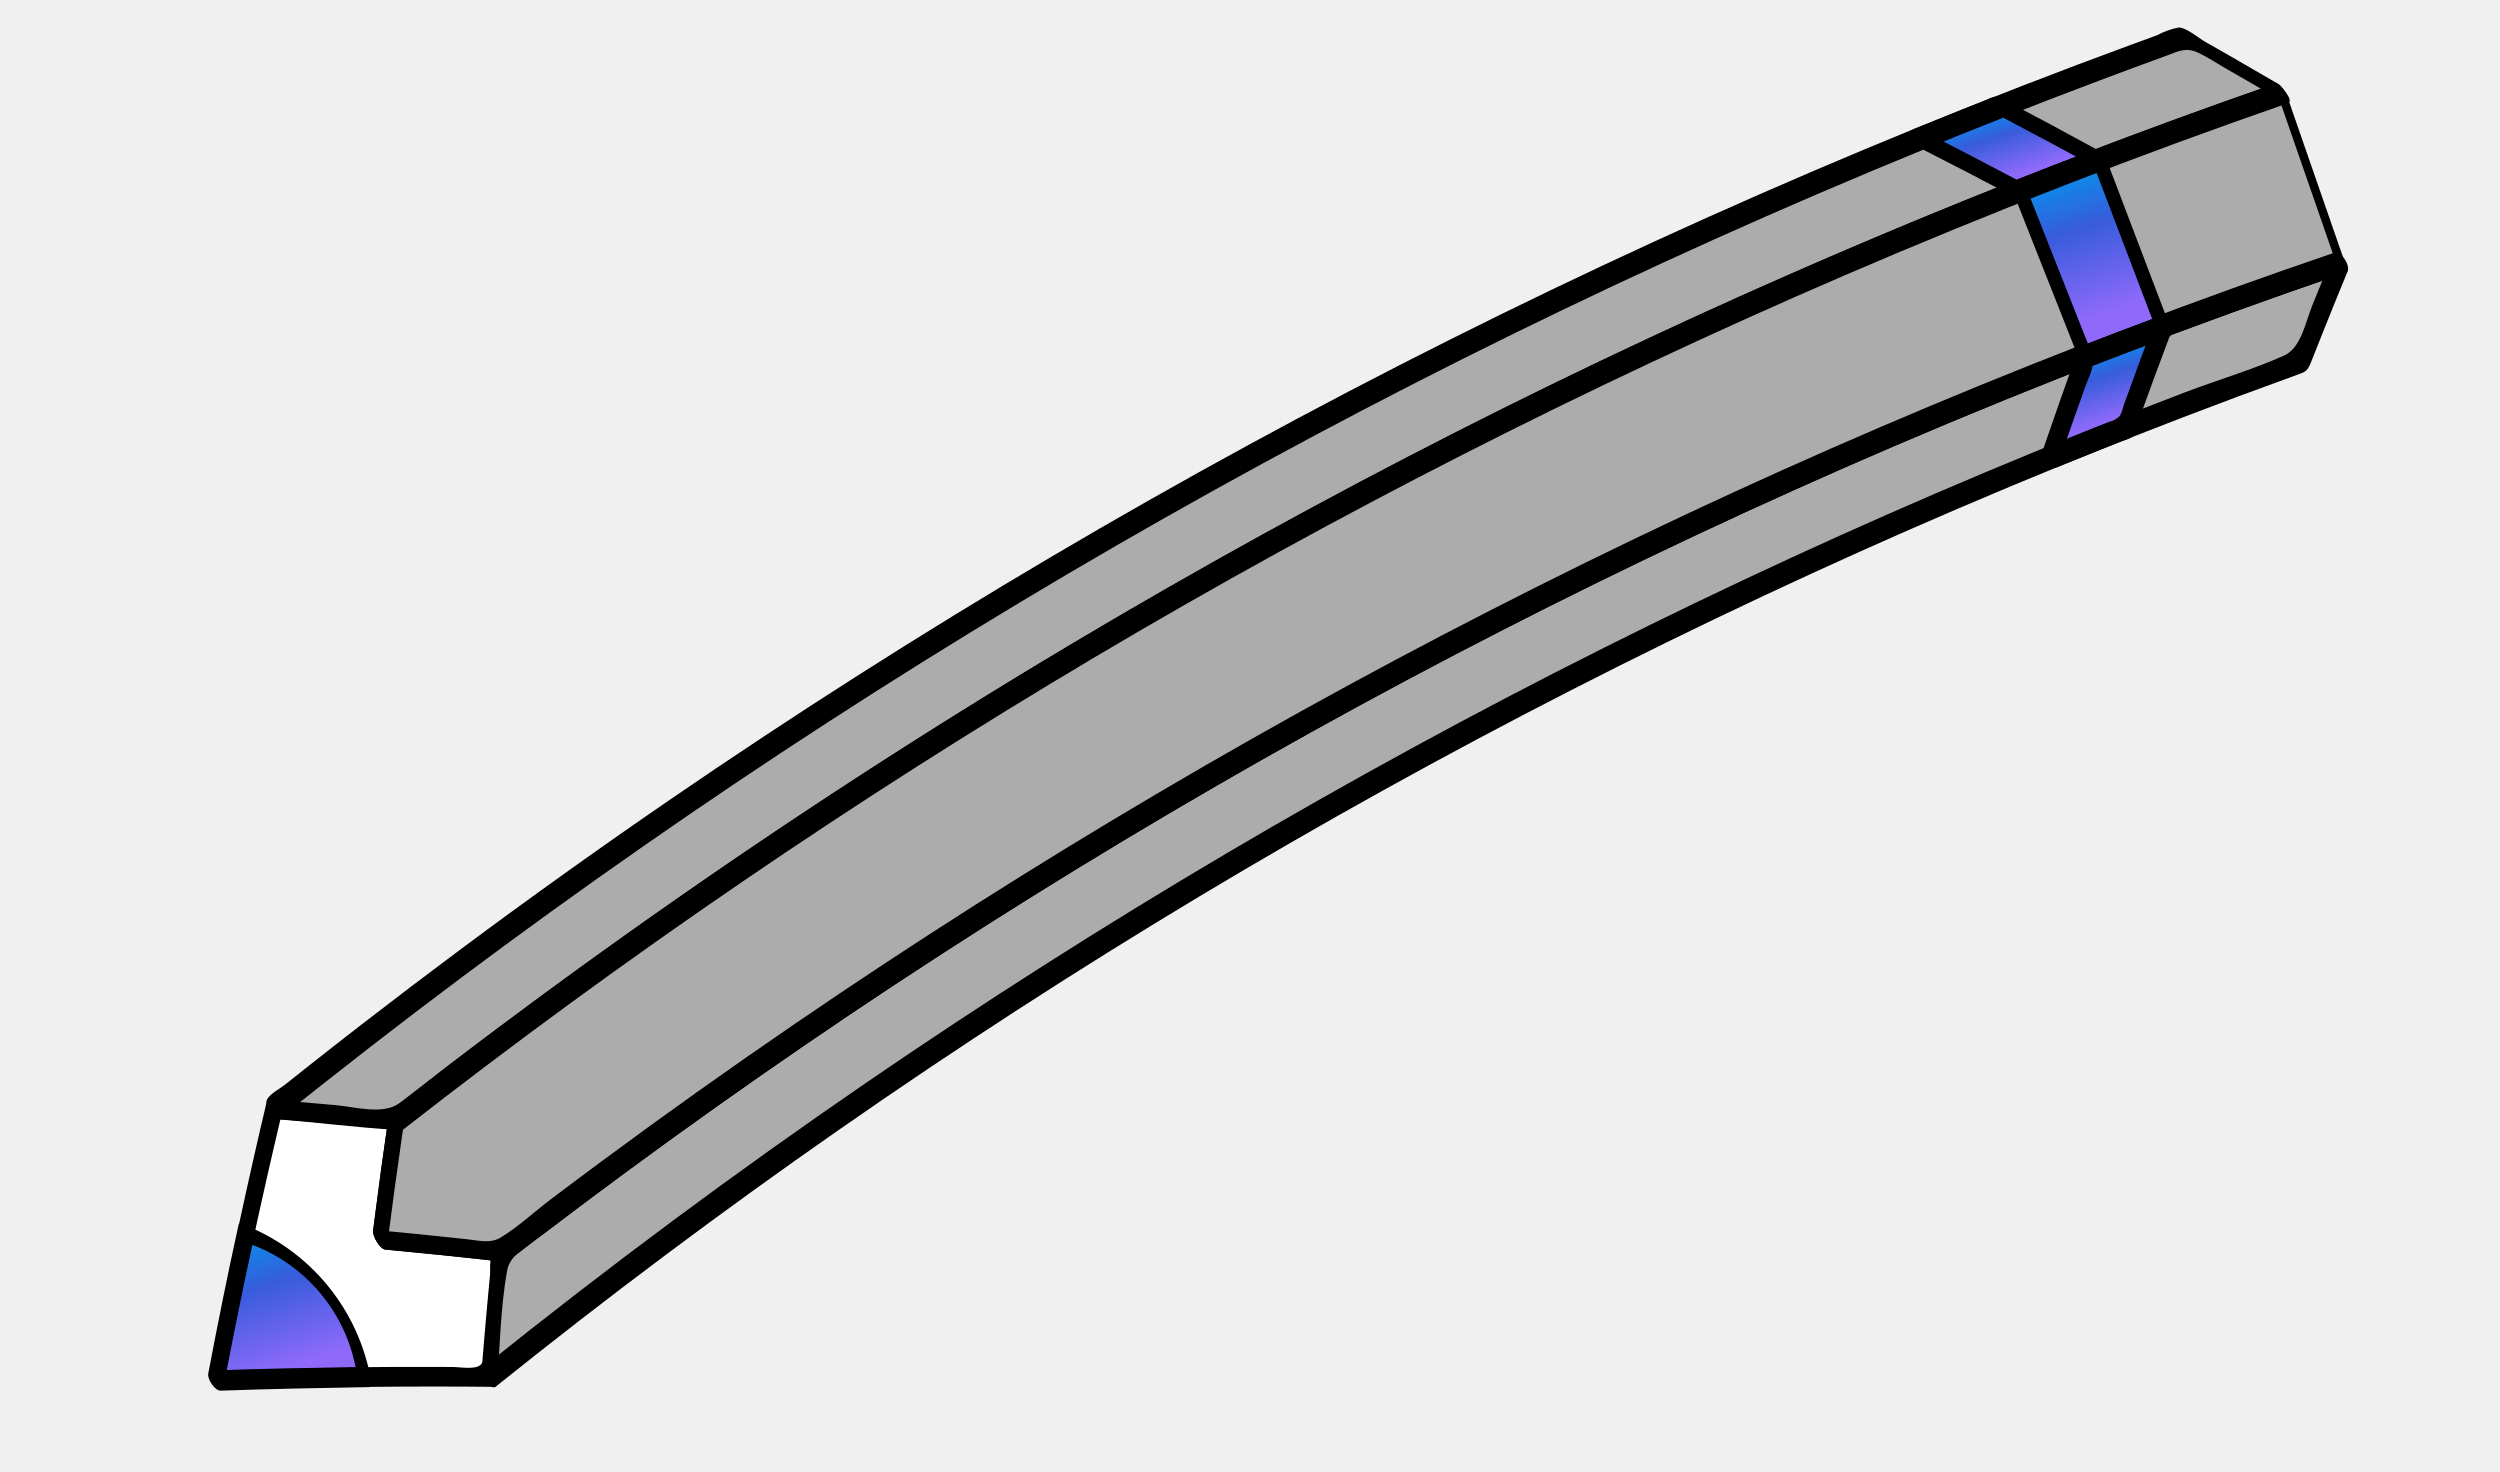
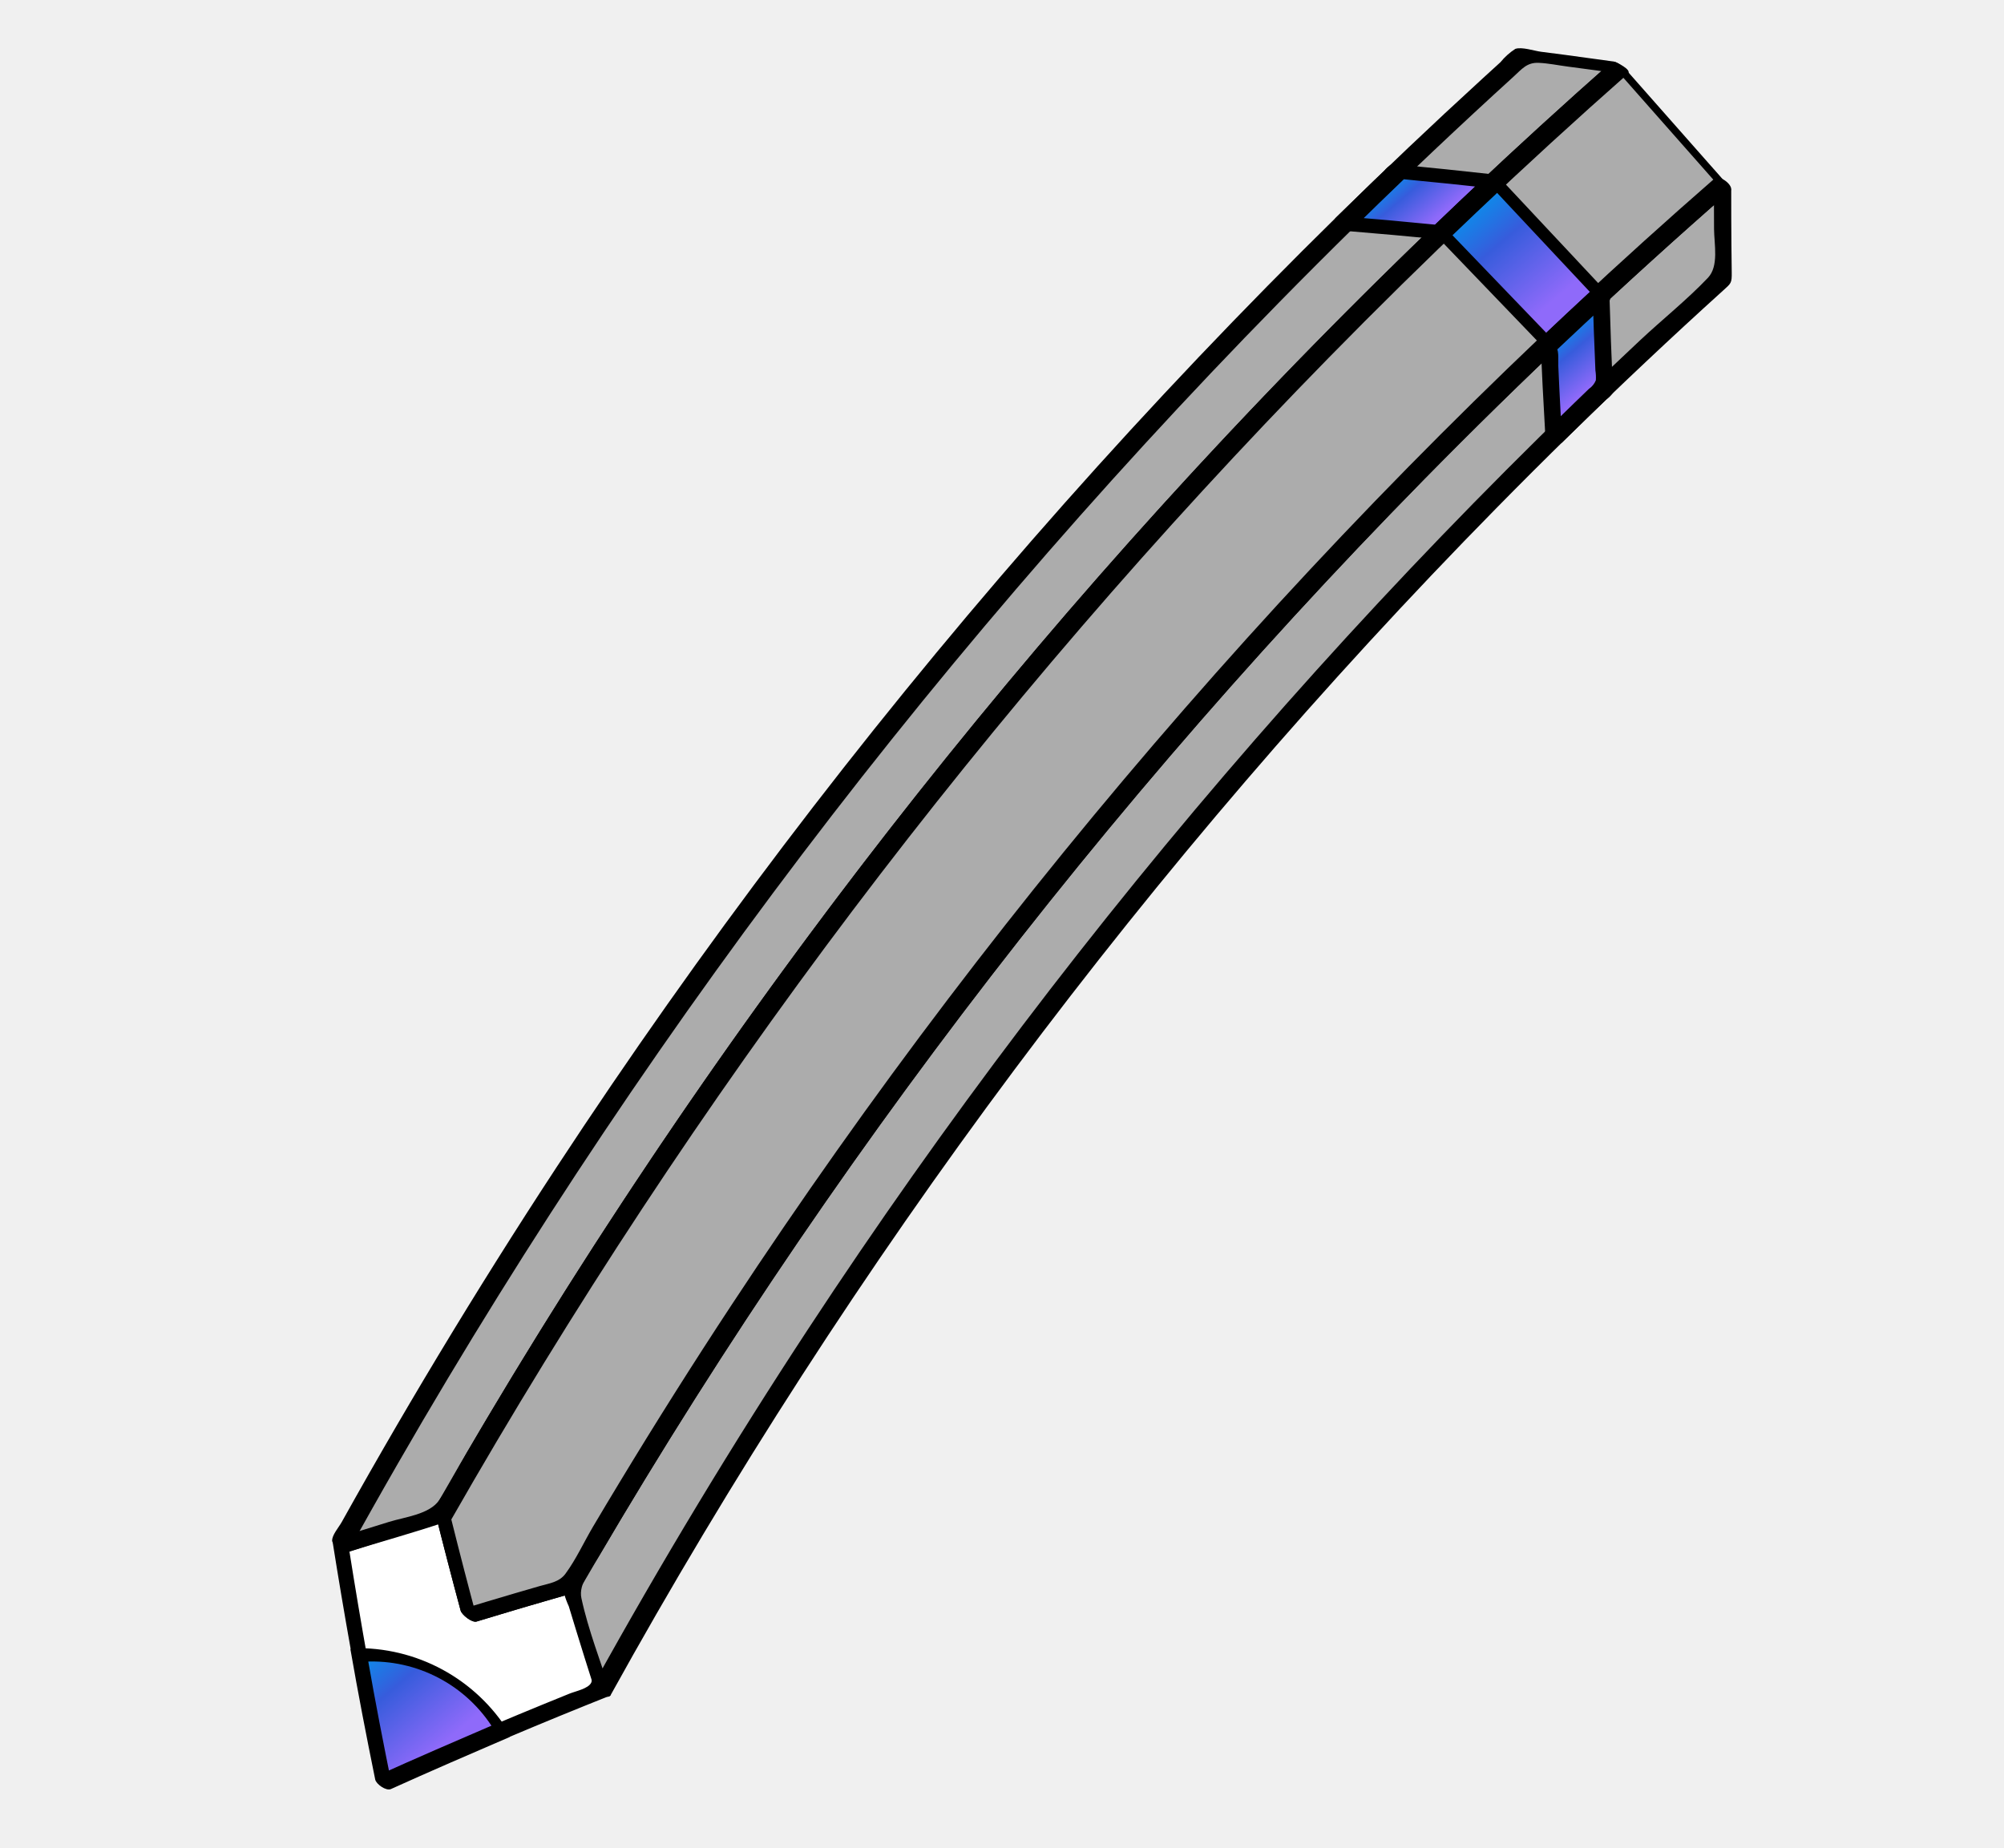
- <svg xmlns="http://www.w3.org/2000/svg" width="7126" height="4194" viewBox="0 0 7126 4194" fill="none">
-   <path d="M780.51 3162.22C897.236 3171.56 1013.46 3182.03 1129.17 3193.64C1112.53 3307.17 1097.07 3420.56 1082.8 3533.79C1198 3544.46 1312.68 3556.3 1426.84 3569.31C1414.89 3688.11 1404.16 3806.71 1394.66 3925.1C1275.98 3923.8 1156.87 3923.82 1037.34 3925.15C1022.53 3833.29 983.67 3746.98 924.725 3675.02C865.785 3602.78 788.167 3548.15 700.371 3517.12C725.729 3398.99 752.441 3280.69 780.51 3162.22Z" fill="white" />
-   <path d="M795.872 3190.25C912.265 3199.56 1028.49 3210.03 1144.54 3221.67L1109.65 3168.35C1093.16 3281.57 1077.71 3394.95 1063.31 3508.48C1061.48 3522.75 1082.44 3560.34 1098.18 3561.78C1212.98 3572.51 1327.66 3584.35 1442.22 3597.29L1407.34 3543.97C1401.41 3603.31 1395.75 3662.67 1390.35 3722.07C1387.92 3749 1385.57 3775.97 1383.3 3802.96C1381.41 3824.77 1386.02 3875.91 1369.85 3890.34C1353.67 3904.77 1312.22 3896.56 1290.25 3896.45C1260.48 3896.29 1230.72 3896.21 1200.98 3896.21C1141.25 3896.16 1081.57 3896.46 1021.94 3897.1L1056.83 3946.43C1039.77 3844.46 996.496 3748.66 931.277 3668.47C866.057 3588.29 781.141 3526.48 684.893 3489.14L719.767 3542.44C745.361 3423.9 772.102 3305.61 799.988 3187.58C804.006 3170.46 762.891 3129.1 761.02 3136.91C733.113 3254.96 706.376 3373.26 680.809 3491.81C681.731 3502.9 685.406 3513.58 691.498 3522.9C697.591 3532.21 705.907 3539.85 715.692 3545.13C793.47 3572.33 862.547 3619.98 915.687 3683.08C968.826 3746.19 1004.07 3822.42 1017.73 3903.81C1019.89 3915.97 1036.75 3953.21 1052.63 3953.17C1171.75 3951.86 1290.9 3951.83 1410.08 3953.07C1410.52 3953.19 1410.99 3953.21 1411.44 3953.13C1411.9 3953.06 1412.33 3952.89 1412.71 3952.63C1413.1 3952.38 1413.42 3952.05 1413.67 3951.66C1413.92 3951.27 1414.08 3950.83 1414.15 3950.38C1423.69 3831.7 1434.42 3713.1 1446.33 3594.59C1447.77 3579.99 1427.52 3543.07 1411.45 3541.26C1296.91 3528.31 1182.23 3516.47 1067.4 3505.75L1102.29 3559.07C1116.67 3445.54 1132.12 3332.17 1148.63 3218.93C1150.86 3204.6 1129.32 3167.17 1113.75 3165.61C997.621 3154.01 881.4 3143.54 765.084 3134.19C755.694 3133.48 778.645 3188.92 795.872 3190.25Z" fill="black" />
-   <path d="M1394.71 3925.05C2943.93 2680.83 4688.59 1702.78 6557.8 1030.64C6594.64 936.51 6632.43 842.448 6671.19 748.454C6607.34 770.147 6543.65 792.182 6480.12 814.559C4660.29 1458.52 2954.59 2388.35 1426.86 3569.27C1414.91 3688.08 1404.19 3806.67 1394.71 3925.05Z" fill="#ACACAC" />
-   <path d="M1412.78 3952.72C2049.1 3441.9 2719.33 2974.96 3418.84 2555.12C4113.6 2138.4 4835.73 1769.21 5580.3 1450.09C5791.67 1359.5 6004.72 1273.01 6219.44 1190.62C6325.66 1149.87 6432.29 1110.16 6539.34 1071.5C6574.71 1058.69 6576.5 1060.12 6590.12 1025.48C6600.85 998.185 6611.66 970.945 6622.54 943.761C6645.4 886.669 6668.5 829.752 6691.84 773.01C6698.91 755.798 6673.45 713.913 6653.06 720.824C5871.2 987.112 5108.58 1306.88 4370.57 1677.87C3630.64 2049.36 2916.89 2470.97 2234.3 2939.76C2043.62 3070.73 1855.51 3205.31 1669.94 3343.5C1624.04 3377.66 1578.3 3412.05 1532.73 3446.68C1507.84 3465.53 1483.02 3484.47 1458.26 3503.51C1438.72 3514.26 1421.11 3528.2 1406.15 3544.75C1398.92 3572.71 1395.87 3601.59 1397.07 3630.45C1394.39 3657.44 1391.86 3684.42 1389.51 3711.37C1383.59 3775.93 1378.05 3840.55 1372.89 3905.25C1371.37 3924.08 1414.41 3971.38 1416.52 3944.88C1425.1 3838.38 1426.67 3726.66 1445.47 3621.49C1453.91 3573.29 1512.91 3544.57 1550.26 3516.14C1593.71 3483.05 1637.33 3450.16 1681.11 3417.46C1843.54 3296.13 2007.95 3177.51 2174.34 3061.6C2510.94 2827.17 2855.19 2604.33 3207.1 2393.07C3910.31 1971 4641.22 1597 5394.83 1273.63C5819.72 1091.28 6251.19 925.444 6689.26 776.121L6650.49 723.967C6630.17 773.362 6610.06 822.873 6590.16 872.5C6571.26 919.583 6558.99 991.894 6510.51 1013.47C6419.23 1054.41 6320.4 1083.12 6226.79 1118.78C6036.01 1191.39 5846.52 1267.27 5658.33 1346.41C5287.24 1502.39 4921.67 1670.77 4561.6 1851.53C3837.83 2214.92 3139.46 2626.91 2471.24 3084.68C2096.28 3341.67 1731.4 3612.58 1376.62 3897.41C1359.83 3910.9 1397.47 3965.02 1412.78 3952.72Z" fill="black" />
-   <path d="M780.529 3162.23C897.254 3171.56 1013.48 3182.04 1129.19 3193.65C2692.93 1971.68 4441.01 1006.96 6307.96 335.612C6373.13 312.163 6438.4 289.098 6503.77 266.417C6411.74 212.555 6319.01 159.355 6225.57 106.816C4254.59 815.55 2414.96 1846.9 781.457 3158.93L780.529 3162.23Z" fill="#ACACAC" />
-   <path d="M795.137 3190.74C905.985 3199.51 1017.02 3214.01 1127.96 3220.42C1166.2 3222.66 1209.85 3172.34 1239.43 3149.53C1282.58 3116.24 1325.88 3083.14 1369.32 3050.23C1538.8 2921.85 1710.45 2796.37 1884.27 2673.8C2227.22 2431.99 2578.04 2201.92 2936.7 1983.56C3658.25 1544.42 4408.7 1154.75 5182.92 817.236C5622.39 625.642 6068.73 451.194 6521.96 293.893C6540.29 287.515 6500.21 242.75 6493.47 238.916C6447.4 211.981 6401.21 185.213 6354.9 158.611C6331.69 145.373 6308.47 132.142 6285.22 118.917C6266.08 108.066 6233.42 79.434 6210.97 78.261C6189.32 82.251 6168.46 89.665 6149.15 100.224C6124.83 109.056 6100.53 117.941 6076.24 126.877C6022.85 146.524 5969.54 166.373 5916.32 186.425C5713.35 263.19 5511.72 343.413 5311.42 427.092C4911.56 594.321 4517.69 775.149 4129.83 969.574C3359.98 1355.63 2617.35 1793.84 1907.1 2281.15C1707.07 2418.42 1509.73 2559.49 1315.07 2704.36C1219.75 2775.29 1125.1 2847.12 1031.13 2919.85C982.108 2957.79 933.251 2995.99 884.56 3034.45C860.222 3053.7 835.928 3072.98 811.68 3092.3C797.475 3103.65 765.064 3119.87 760.108 3137.08C754.814 3155.8 796.5 3201.11 800.717 3186.72C805.368 3170.27 846.219 3148.8 860.078 3137.77C880.23 3121.68 900.482 3105.62 920.835 3089.58C965.443 3054.32 1010.22 3019.28 1055.16 2984.47C1140.88 2917.97 1227.19 2852.24 1314.06 2787.26C1483.56 2660.49 1655.14 2536.58 1828.79 2415.53C2179.93 2170.78 2539.1 1938.12 2906.3 1717.57C3636.08 1279.31 4394.55 890.837 5176.57 554.773C5394.89 460.971 5614.93 371.29 5836.68 285.729C5947.65 242.903 6059.02 201.142 6170.79 160.444C6205.84 147.701 6228.96 133.627 6263.99 149.516C6292.57 162.585 6320.32 181.426 6347.74 197.102C6403.37 228.894 6458.85 260.978 6514.18 293.355L6485.69 238.377C5687.55 515.694 4909.05 846.615 4155.47 1228.89C3404.84 1610.15 2680.8 2041.74 1988.28 2520.74C1796.37 2653.42 1606.99 2789.69 1420.15 2929.55C1372.37 2965.3 1324.77 3001.28 1277.35 3037.48C1230.52 3073.27 1185.06 3115 1135.51 3146.74C1087.57 3177.56 1011.62 3154.96 956.195 3150.06C892.728 3144.28 829.214 3138.86 765.654 3133.8C750.376 3132.49 775.679 3189.18 795.137 3190.74Z" fill="black" />
-   <path d="M1129.17 3193.6C2747.86 1928.69 4563.71 939.723 6503.88 266.362L6671.12 748.324C6607.28 770.016 6543.58 792.051 6480.05 814.428C4660.23 1458.43 2954.55 2388.31 1426.84 3569.27C1312.68 3556.28 1198 3544.44 1082.8 3533.75C1097.13 3420.59 1112.59 3307.2 1129.17 3193.6Z" fill="#ACACAC" />
-   <path d="M1147.22 3221.28C1777.02 2729.33 2437.58 2278.21 3124.88 1870.69C3812 1463.47 4524.49 1100.78 5257.98 784.828C5673.3 605.952 6094.65 442.346 6522.02 294.009L6485.6 250.337C6541.34 410.991 6597.09 571.645 6652.84 732.299L6653.07 720.57C5876.07 985.2 5118.07 1302.64 4384.33 1670.69C3651.11 2038.14 2943.53 2454.78 2266.43 2917.77C2077.6 3046.87 1891.29 3179.48 1707.53 3315.62C1661.5 3349.68 1615.68 3383.95 1570.05 3418.43C1523.26 3453.78 1477.41 3497 1427.34 3527.34C1397.85 3545.18 1366.12 3536.14 1333.59 3532.61C1304.94 3529.46 1276.3 3526.42 1247.67 3523.47C1187.66 3517.24 1127.59 3511.33 1067.48 3505.76L1102.36 3559.09C1116.74 3445.56 1132.19 3332.18 1148.71 3218.95C1151.31 3201.02 1110.66 3161.69 1109.69 3168.34C1093.17 3281.57 1077.72 3394.95 1063.34 3508.48C1061.52 3522.99 1082.27 3560.34 1098.22 3561.8C1202.61 3571.53 1306.9 3582.2 1411.1 3593.8C1444.16 3597.5 1443.37 3598.14 1469.77 3577.98C1490.36 3562.1 1511.01 3546.26 1531.72 3530.48C1573.07 3498.88 1614.56 3467.49 1656.18 3436.3C1822.57 3311.53 1991.04 3189.63 2161.61 3070.61C2498.02 2835.9 2842.12 2612.76 3193.91 2401.19C3901.11 1975.73 4636.4 1598.93 5394.71 1273.38C5819.6 1091.03 6251.07 925.199 6689.13 775.876C6692.51 774.764 6689.76 765.235 6689.37 764.146L6522.16 282.174C6518.84 272.099 6500.73 233.571 6485.73 238.503C5730.15 500.932 4992.14 811.49 4276.21 1168.28C3561.76 1524.63 2870.85 1926.46 2207.73 2371.29C1832.74 2622.81 1467.2 2887.7 1111.09 3165.97C1099.47 3175.04 1137.5 3228.86 1147.22 3221.28Z" fill="black" />
-   <path d="M5473.2 395.404C5548.84 364.478 5624.69 334.061 5700.76 304.154C5795.7 354.088 5889.89 404.551 5983.3 455.543C5907.81 484.242 5832.57 513.45 5757.57 543.168C5663.52 493.335 5568.73 444.081 5473.2 395.404Z" fill="url(#paint0_linear)" />
-   <path d="M5491.33 423.234C5566.95 392.315 5642.8 361.898 5718.89 331.984L5702.23 331.34C5796.84 381.015 5891.02 431.478 5984.78 482.729L5965.27 428.066C5889.85 456.765 5814.61 485.973 5739.54 515.691L5756.2 516.334C5661.8 466.222 5566.97 416.992 5471.71 368.644C5469.3 367.005 5466.46 366.116 5463.54 366.089C5460.63 366.062 5457.77 366.897 5455.33 368.491C5452.89 370.085 5450.98 372.365 5449.83 375.047C5448.68 377.729 5448.34 380.692 5448.87 383.566C5449.56 391.691 5452.26 399.518 5456.72 406.344C5461.19 413.17 5467.27 418.781 5474.42 422.673C5562.85 467.68 5650.91 513.361 5738.62 559.716C5747.06 564.279 5757.77 572.583 5767.71 572.756C5777.75 571.156 5787.43 567.798 5796.3 562.833C5818.53 554.061 5840.79 545.327 5863.07 536.632C5909.02 518.739 5955.05 501.013 6001.18 483.456C6023.88 474.842 5991.96 434.316 5981.69 428.824C5894.64 381.233 5807.23 334.329 5719.45 288.113C5711.01 283.55 5700.19 275.246 5690.22 275.083C5680.09 276.694 5670.33 280.08 5661.38 285.088C5638.87 293.998 5616.37 302.929 5593.87 311.881C5547.5 330.399 5501.2 349.105 5454.95 367.999C5432.7 377.127 5466.04 433.569 5491.33 423.234Z" fill="black" />
-   <path d="M5757.64 543.333C5832.67 513.65 5907.91 484.442 5983.37 455.708L6164.74 932.536C6101.68 956.057 6038.76 979.938 5975.98 1004.18C5965.51 1008.21 5955.03 1012.21 5944.56 1016.25L5757.64 543.333Z" fill="url(#paint1_linear)" />
-   <path d="M5775.71 570.989C5850.77 541.321 5926.01 512.113 6001.44 483.365L5963.14 458.466L6144.51 935.294L6146.65 904.886C6073.11 932.34 5999.77 960.422 5926.47 988.598L5964.77 1013.5L5777.85 540.581C5773.42 529.31 5758.54 510.864 5744.43 513.867C5729.33 517.096 5733.37 535.939 5737.41 546.09L5924.33 1019.01C5929.93 1033.2 5946.2 1050.07 5962.63 1043.91C6035.93 1015.73 6109.24 987.657 6182.81 960.193C6193.56 956.17 6187.47 936.367 6184.95 929.784L6003.58 452.957C5998.15 438.641 5981.58 421.931 5965.28 428.058C5889.86 456.778 5814.62 485.986 5739.55 515.682C5717.11 524.558 5750.34 581 5775.71 570.989Z" fill="black" />
-   <path d="M5944.68 1016.19C5955.15 1012.16 5965.62 1008.14 5976.1 1004.12C6038.88 979.877 6101.8 955.996 6164.86 932.475C6129.04 1027.52 6094.13 1122.64 6060.12 1217.84C5987.94 1246.21 5916 1275.05 5844.29 1304.36C5877.05 1208.79 5910.71 1113.23 5945.28 1017.7L5944.68 1016.19Z" fill="url(#paint2_linear)" />
-   <path d="M5962.61 1043.9C6035.89 1015.7 6109.28 987.791 6182.79 960.184L6144.68 907.573C6113.83 989.6 6083.51 1071.87 6053.73 1154.38C6051.21 1165.05 6047.5 1175.39 6042.67 1185.22C6034.02 1193.96 6023.03 1199.99 6011.02 1202.58C5990.42 1210.72 5969.84 1218.91 5949.25 1227.14C5908.15 1243.58 5867.09 1260.16 5826.08 1276.9L5864.2 1329.51C5882.36 1276.51 5900.8 1223.57 5919.52 1170.69C5928.64 1144.83 5937.83 1119 5947.08 1093.21C5954.6 1072.27 5970.81 1046.87 5962.15 1024.78C5957.6 1009.76 5947.5 997.05 5933.91 989.231C5920.82 985.502 5923.77 999.524 5927.05 1007.91L5927.56 1009.48L5925.09 992.897C5890.65 1088.19 5856.99 1183.74 5824.11 1279.56C5819.45 1293.23 5845.19 1339.13 5862.23 1332.17C5904.5 1314.93 5946.85 1297.83 5989.26 1280.86C6009.81 1272.65 6030.38 1264.47 6051 1256.32C6060.97 1254.03 6070.46 1249.95 6078.99 1244.3C6085.18 1237.57 6087.92 1220.49 6091.06 1212.09C6121.6 1127.03 6152.83 1042.2 6184.75 957.592C6190 943.693 6163.6 898.638 6146.63 904.981C6073.1 932.456 5999.71 960.361 5926.45 988.694C5914.01 993.377 5944.49 1050.83 5962.61 1043.9Z" fill="black" />
-   <path d="M700.278 3517.12C787.783 3548.61 865.249 3603.11 924.541 3674.91C983.832 3746.7 1022.76 3833.14 1037.24 3925.15C926.851 3927.05 820.59 3927.8 615.158 3935.26C646.396 3771.15 680.058 3608.6 700.278 3517.12Z" fill="url(#paint3_linear)" />
-   <path d="M709.916 3544.94C788.975 3572.93 859.108 3621.67 912.98 3686.08C966.851 3750.49 1002.48 3828.2 1016.14 3911.08L1023.04 3896.39C882.287 3898.82 741.598 3901.44 600.921 3906.52L636.737 3955.19C663.136 3817.19 690.535 3679.07 720.862 3541.73C721.612 3534.53 720.749 3527.25 718.337 3520.43C715.925 3513.6 712.023 3507.4 706.918 3502.28C704.083 3498.93 682.632 3478.96 679.7 3492.52C648.696 3632.97 620.494 3774.03 593.543 3915.31C590.615 3930.67 612.042 3964.6 629.411 3963.93C770.004 3958.91 910.756 3956.27 1051.5 3953.81C1059.16 3953.69 1059.32 3944.6 1058.39 3939.13C1041.74 3838.51 999.002 3744 934.471 3665.06C869.939 3586.12 785.873 3525.52 690.687 3489.32C676.714 3484.28 678.356 3501.72 680.946 3509.91C683.159 3517.41 686.868 3524.38 691.848 3530.4C696.828 3536.42 702.975 3541.37 709.916 3544.94Z" fill="black" />
+ <svg xmlns="http://www.w3.org/2000/svg" width="6577" height="6066" viewBox="0 0 6577 6066" fill="none">
+   <path d="M1118.68 5074C1230.22 5038.35 1341.73 5003.95 1453.2 4970.8C1480.87 5082.16 1509.58 5192.93 1539.34 5303.11C1649.97 5269.28 1760.57 5236.73 1871.13 5205.46C1905.14 5319.91 1940.21 5433.71 1976.34 5546.86C1866.03 5590.69 1755.84 5635.89 1645.74 5682.46C1597.19 5603.09 1528.49 5537.97 1446.66 5493.76C1364.72 5449.28 1272.18 5428.18 1179.17 5432.77C1157.82 5313.85 1137.66 5194.26 1118.68 5074Z" fill="white" />
+   <path d="M1143.53 5094.1C1254.75 5058.56 1366.26 5024.16 1478.05 4990.91L1425.55 4954.8C1453.24 5065.82 1481.96 5176.58 1511.7 5287.09C1515.42 5300.99 1549.08 5327.82 1564.19 5323.17C1674.48 5289.55 1785.08 5257 1895.98 5225.52L1843.48 5189.41C1860.5 5246.56 1877.79 5303.64 1895.32 5360.65C1903.29 5386.49 1911.35 5412.33 1919.49 5438.16C1926.01 5459.05 1949.68 5504.63 1940.19 5524.11C1930.7 5543.6 1889.23 5551.73 1868.86 5559.96C1841.26 5571.11 1813.69 5582.32 1786.17 5593.6C1730.89 5616.23 1675.78 5639.14 1620.86 5662.35L1671.85 5694.76C1617.38 5606.88 1541 5534.66 1450.24 5485.21C1359.47 5435.76 1257.46 5410.79 1154.24 5412.75L1206.72 5448.83C1185.43 5329.45 1165.3 5209.86 1146.32 5090.07C1143.55 5072.71 1089.82 5050.04 1091.05 5057.98C1110.01 5177.78 1130.15 5297.38 1151.47 5416.77C1156.53 5426.68 1163.98 5435.18 1173.15 5441.48C1182.32 5447.79 1192.92 5451.7 1203.97 5452.87C1286.26 5448.53 1368.25 5466.41 1441.35 5504.64C1514.46 5542.87 1575.99 5600.04 1619.5 5670.16C1626.12 5680.59 1655.84 5708.65 1670.52 5702.59C1780.24 5656.18 1890.47 5610.95 2001.21 5566.9C2001.67 5566.83 2002.11 5566.67 2002.5 5566.43C2002.89 5566.19 2003.22 5565.87 2003.48 5565.49C2003.74 5565.11 2003.92 5564.67 2004 5564.22C2004.08 5563.77 2004.07 5563.3 2003.96 5562.85C1967.76 5449.42 1932.7 5335.62 1898.76 5221.45C1894.56 5207.4 1861.8 5180.93 1846.25 5185.35C1735.36 5216.82 1624.76 5249.37 1514.45 5283.01L1566.96 5319.11C1537.2 5208.62 1508.48 5097.85 1480.8 4986.82C1477.42 4972.71 1443.29 4946.25 1428.3 4950.71C1316.45 4984.04 1204.94 5018.44 1093.78 5053.91C1084.82 5056.82 1127.09 5099.41 1143.53 5094.1Z" fill="black" />
+   <path d="M1976.37 5546.8C2937.76 3807.86 4180.96 2241.06 5655.45 910.049C5653.82 808.982 5653.11 707.613 5653.31 605.943C5602.46 650.237 5551.89 694.787 5501.6 739.592C4062.1 2025.79 2836.67 3533.2 1871.14 5205.42C1905.15 5319.88 1940.22 5433.67 1976.37 5546.8Z" fill="#ACACAC" />
+   <path d="M2003.58 5565.54C2398.55 4851.51 2841.53 4165.22 3329.47 3511.39C3814.21 2862.24 4342.3 2246.71 4910.14 1668.98C5071.35 1504.97 5235.66 1344.12 5403.07 1186.43C5485.89 1108.43 5569.49 1031.24 5653.87 954.859C5681.74 929.584 5683.93 930.228 5683.4 893.013C5682.97 863.687 5682.64 834.384 5682.39 805.104C5681.88 743.608 5681.66 682.183 5681.73 620.827C5681.75 602.219 5642.29 573.126 5626.06 587.253C5003.66 1130.25 4419.36 1715.42 3877.26 2338.66C3333.57 2963.08 2833.12 3623.94 2379.4 4316.65C2252.67 4510.16 2129.67 4706.05 2010.4 4904.31C1980.89 4953.32 1951.62 5002.49 1922.58 5051.83C1906.71 5078.71 1890.93 5105.65 1875.25 5132.66C1861.24 5150.02 1850.24 5169.59 1842.68 5190.59C1846.6 5219.19 1854.72 5247.07 1866.79 5273.32C1874.54 5299.32 1882.44 5325.23 1890.49 5351.06C1909.5 5413.04 1928.89 5474.94 1948.66 5536.76C1954.4 5554.75 2012.17 5582.19 2004.06 5556.87C1971.6 5455.07 1930.67 5351.12 1908.17 5246.67C1897.69 5198.88 1941.38 5149.91 1965.16 5109.45C1992.81 5062.34 2020.68 5015.36 2048.79 4968.5C2153.05 4794.62 2260.17 4622.49 2370.15 4452.12C2592.65 4107.53 2826.63 3770.75 3072.09 3441.78C3562.61 2784.48 4097 2161.16 4671.6 1576.06C4995.55 1246.16 5331.86 929.033 5680.52 624.687L5624.87 591.137C5624.8 644.55 5624.98 697.99 5625.39 751.456C5625.77 802.189 5641.85 873.748 5605.18 912.106C5536.26 984.611 5455.7 1048.67 5382.62 1117.17C5233.65 1256.73 5087.11 1398.83 4943.01 1543.45C4658.84 1828.55 4384.47 2123.02 4119.89 2426.87C3588.09 3037.66 3098.21 3683.79 2653.61 4360.85C2404.17 4740.88 2169.35 5129.96 1949.14 5528.09C1938.72 5546.94 1994.08 5582.74 2003.58 5565.54Z" fill="black" />
+   <path d="M1118.7 5074C1230.24 5038.35 1341.75 5003.96 1453.22 4970.8C2436.49 3246.95 3687.91 1691.18 5160.61 361.76C5212.01 315.342 5263.65 269.239 5315.54 223.453C5209.96 208.529 5103.97 194.486 4997.59 181.324C3442.82 1584.8 2131.96 3236.94 1118.31 5070.6L1118.7 5074Z" fill="#ACACAC" />
+   <path d="M1143.04 5094.84C1248.92 5060.9 1357.16 5032.2 1462.24 4996.03C1498.47 4983.6 1519.77 4920.49 1538.49 4888.16C1565.78 4840.98 1593.28 4793.93 1620.99 4747.01C1729.1 4563.93 1840.31 4382.71 1954.64 4203.36C2180.23 3849.53 2417.53 3503.56 2666.55 3165.46C3167.56 2485.41 3714.09 1840.18 4302.39 1234.18C4636.32 890.191 4983.12 559.455 5342.79 241.976C5357.33 229.118 5303.27 202.905 5295.57 201.915C5242.73 194.472 5189.83 187.228 5136.89 180.183C5110.4 176.737 5083.89 173.306 5057.37 169.888C5035.54 167.112 4994.46 153.01 4973.24 160.442C4954.73 172.345 4938.24 187.12 4924.38 204.215C4905.23 221.612 4886.11 239.052 4867.03 256.533C4825.08 294.968 4783.29 333.556 4741.66 372.298C4582.98 520.324 4426.85 671.044 4273.27 824.456C3966.74 1130.88 3670.92 1447.61 3385.81 1774.64C2819.97 2423.9 2299.09 3111.07 1826.81 3831.4C1693.81 4034.29 1564.74 4239.68 1439.59 4447.57C1378.3 4549.36 1317.97 4651.73 1258.62 4754.67C1227.66 4808.37 1196.95 4862.25 1166.48 4916.31C1151.27 4943.35 1136.1 4970.41 1121 4997.48C1112.16 5013.37 1088.33 5040.67 1090.27 5058.48C1092.47 5077.8 1148.23 5103.92 1146.67 5089C1144.73 5072.01 1174.39 5036.65 1183.03 5021.19C1195.57 4998.66 1208.21 4976.12 1220.96 4953.56C1248.86 4904.01 1276.99 4854.6 1305.37 4805.35C1359.46 4711.3 1414.37 4617.73 1470.1 4524.66C1578.84 4343.06 1690.59 4163.32 1805.33 3985.44C2037.37 3625.77 2281.43 3274.26 2537.51 2930.88C3046.48 2248.54 3600.88 1601.36 4196.94 993.748C4363.36 824.134 4532.92 657.683 4705.64 494.394C4792.07 412.669 4879.27 331.779 4967.25 251.723C4994.84 226.637 5010.9 204.841 5049.33 206.254C5080.74 207.503 5113.55 214.412 5144.88 218.51C5208.41 226.823 5271.91 235.462 5335.39 244.427L5288.17 204.366C4654.9 763.741 4060.13 1365.26 3507.91 2004.85C2958.03 2642.37 2451.85 3316.38 1992.81 4022.28C1865.58 4217.85 1742.05 4415.77 1622.24 4616.07C1591.59 4667.27 1561.2 4718.61 1531.06 4770.1C1501.31 4820.98 1475.08 4876.84 1441.27 4925C1408.61 4971.71 1329.76 4979.61 1276.62 4996.09C1215.71 5014.83 1154.89 5033.91 1094.16 5053.34C1079.52 5057.92 1124.44 5100.77 1143.04 5094.84Z" fill="black" />
+   <path d="M1453.19 4970.77C2471.01 3186.33 3775.93 1582.42 5315.62 223.357L5653.2 605.846C5602.35 650.139 5551.78 694.689 5501.49 739.495C4062.02 2025.73 2836.61 3533.18 1871.12 5205.42C1760.57 5236.71 1649.97 5269.27 1539.32 5303.08C1509.65 5192.93 1480.94 5082.16 1453.19 4970.77Z" fill="#ACACAC" />
+   <path d="M1480.38 4989.53C1876.48 4295.42 2316.52 3627.43 2797.84 2989.64C3279.11 2352.19 3800.75 1746.32 4359.54 1175.72C4675.96 852.659 5003.74 541.437 5342.89 242.057L5292.62 215.469C5405.15 342.965 5517.68 470.461 5630.2 597.957L5625.97 587.015C5007.45 1126.63 4426.53 1707.91 3887.27 2326.8C3348.26 2944.94 2851.64 3598.87 2400.79 4284.12C2275.04 4475.2 2152.98 4668.58 2034.6 4864.25C2004.94 4913.22 1975.54 4962.32 1946.4 5011.53C1916.52 5061.99 1890.49 5119.37 1855.67 5166.44C1835.16 5194.13 1802.37 5197.81 1770.93 5206.88C1743.23 5214.84 1715.58 5222.88 1687.97 5231.02C1630.08 5248.02 1572.26 5265.34 1514.53 5282.99L1567.03 5319.1C1537.27 5208.6 1508.55 5097.84 1480.88 4986.81C1476.48 4969.23 1423.95 4948.26 1425.57 4954.78C1453.25 5065.82 1481.97 5176.58 1511.73 5287.08C1515.55 5301.19 1548.92 5327.88 1564.24 5323.18C1664.51 5292.58 1765.05 5262.88 1865.86 5234.09C1897.86 5224.97 1897.36 5225.87 1914.14 5197.2C1927.17 5174.69 1940.27 5152.21 1953.44 5129.74C1979.72 5084.83 2006.19 5040.04 2032.87 4995.39C2139.48 4816.83 2249.13 4640.13 2361.79 4465.29C2584.01 4120.51 2817.73 3783.51 3062.96 3454.3C3555.89 2792.35 4093.27 2164.77 4671.39 1575.88C4995.34 1245.98 5331.65 928.855 5680.31 624.509C5683.02 622.197 5676.86 614.424 5676.08 613.566L5338.53 231.057C5331.64 222.992 5300.26 194.217 5288.26 204.469C4688.71 733.924 4123.69 1301.24 3596.64 1902.96C3070.78 2503.72 2583.96 3137.61 2139.16 3800.75C1887.62 4175.73 1649.89 4559.5 1425.97 4952.05C1418.66 4964.86 1474.27 5000.23 1480.38 4989.53Z" fill="black" />
+   <path d="M4410.94 733.76C4469.19 676.451 4527.84 619.531 4586.87 563.003C4693.66 573.186 4799.95 584.147 4905.73 595.888C4846.76 651.08 4788.23 706.65 4730.11 762.596C4624.18 752.17 4517.79 742.558 4410.94 733.76Z" fill="url(#paint0_linear)" />
+   <path d="M4438.27 752.632C4496.51 695.337 4555.15 638.418 4614.2 581.875L4598.55 587.599C4704.92 597.67 4811.21 608.632 4917.4 620.483L4878.62 577.305C4819.72 632.471 4761.18 688.041 4703 744.014L4718.66 738.291C4612.3 727.737 4505.89 718.162 4399.41 709.565C4396.56 708.965 4393.59 709.221 4390.88 710.301C4388.17 711.382 4385.85 713.238 4384.2 715.638C4382.54 718.038 4381.64 720.875 4381.59 723.793C4381.54 726.71 4382.36 729.579 4383.93 732.039C4387.66 739.292 4393.13 745.509 4399.85 750.133C4406.56 754.756 4414.32 757.64 4422.42 758.526C4521.3 766.625 4620.11 775.483 4718.85 785.099C4728.39 786.12 4741.45 789.74 4750.72 786.127C4759.4 780.839 4767.08 774.06 4773.4 766.102C4790.64 749.551 4807.92 733.026 4825.24 716.528C4860.97 682.541 4896.84 648.676 4932.86 614.931C4950.59 598.349 4905.68 572.963 4894.1 571.778C4795.5 560.769 4696.83 550.533 4598.08 541.072C4588.54 540.051 4575.38 536.47 4566.09 540.104C4557.33 545.436 4549.58 552.273 4543.2 560.301C4525.75 577.085 4508.32 593.886 4490.9 610.704C4455.02 645.428 4419.28 680.302 4383.66 715.327C4366.53 732.215 4418.79 771.79 4438.27 752.632Z" fill="black" />
+   <path d="M4730.24 762.724C4788.4 706.797 4846.93 651.227 4905.85 596.016L5254.56 968.393C5205.13 1014.08 5155.97 1060.05 5107.08 1106.29C5098.93 1113.99 5090.75 1121.67 5082.59 1129.38L4730.24 762.724Z" fill="url(#paint1_linear)" />
+   <path d="M4757.45 781.459C4815.64 725.534 4874.17 669.965 4933.06 614.751L4888.17 606.244L5236.88 978.62L5227.33 949.672C5169.7 1002.97 5112.5 1056.78 5055.36 1110.66L5100.25 1119.16L4747.89 752.511C4739.51 743.765 4718.75 732.342 4706.84 740.472C4694.09 749.189 4704.98 765.089 4712.56 772.952L5064.92 1139.6C5075.48 1150.61 5096.94 1160.05 5109.8 1148.11C5166.94 1094.23 5224.11 1040.45 5281.77 987.127C5290.19 979.327 5277.03 963.317 5272.21 958.179L4923.51 585.803C4913.05 574.619 4891.38 565.442 4878.62 577.296C4819.74 632.479 4761.2 688.048 4703.01 744.004C4685.61 760.73 4737.77 800.344 4757.45 781.459Z" fill="black" />
+   <path d="M5082.68 1129.28C5090.84 1121.58 5099 1113.89 5107.17 1106.19C5156.06 1059.94 5205.22 1013.98 5254.64 968.293C5257.56 1069.82 5261.34 1171.08 5265.98 1272.06C5209.97 1325.69 5154.35 1379.67 5099.12 1433.99C5093.17 1333.14 5088.06 1231.96 5083.8 1130.44L5082.68 1129.28Z" fill="url(#paint2_linear)" />
+   <path d="M5109.78 1148.11C5166.88 1094.22 5224.2 1040.56 5281.75 987.126L5226.52 952.909C5229.1 1040.51 5232.26 1128.13 5236 1215.77C5237.72 1226.59 5238.21 1237.57 5237.47 1248.5C5232.79 1259.86 5224.9 1269.62 5214.77 1276.57C5198.8 1291.91 5182.86 1307.3 5166.94 1322.72C5135.14 1353.53 5103.44 1384.45 5071.85 1415.49L5127.07 1449.71C5123.78 1393.78 5120.76 1337.8 5118.01 1281.78C5116.64 1254.39 5115.34 1227 5114.12 1199.63C5113.13 1177.4 5118.49 1147.75 5102.1 1130.6C5092.19 1118.43 5078.02 1110.5 5062.49 1108.42C5048.96 1109.93 5057.01 1121.79 5063.22 1128.3L5064.29 1129.56L5055.72 1115.16C5060 1216.39 5065.11 1317.57 5071.04 1418.7C5071.91 1433.12 5113.14 1465.82 5126.26 1452.92C5158.84 1420.93 5191.53 1389.04 5224.34 1357.25C5240.23 1341.86 5256.16 1326.48 5272.14 1311.13C5280.51 1305.22 5287.74 1297.85 5293.49 1289.38C5296.66 1280.81 5292.72 1263.96 5292.43 1255C5288.42 1164.71 5285.14 1074.38 5282.58 983.985C5282.16 969.134 5240.63 937.465 5227.35 949.768C5169.73 1003.09 5112.41 1056.75 5055.38 1110.75C5045.65 1119.8 5095.65 1161.4 5109.78 1148.11Z" fill="black" />
+   <path d="M1179.09 5432.81C1271.99 5428.74 1364.35 5449.78 1446.44 5493.72C1528.54 5537.65 1597.35 5602.86 1645.65 5682.5C1544.24 5726.14 1446.2 5767.15 1258.96 5851.98C1225.6 5688.29 1195.08 5525.12 1179.09 5432.81Z" fill="url(#paint3_linear)" />
+   <path d="M1198.56 5454.89C1282.32 5450.79 1365.71 5469.29 1439.99 5508.45C1514.27 5547.61 1576.71 5605.99 1620.79 5677.49L1621.6 5661.28C1492.29 5716.92 1363.11 5772.72 1234.88 5830.79L1286.48 5862.23C1258.56 5724.53 1231.51 5586.34 1207.46 5447.76C1205.43 5440.82 1201.87 5434.42 1197.05 5429.02C1192.23 5423.62 1186.27 5419.36 1179.6 5416.55C1175.71 5414.53 1148.28 5404.19 1150.71 5417.85C1175.31 5559.56 1202.73 5700.78 1231.39 5841.72C1234.51 5857.04 1267.2 5880.31 1283.02 5873.1C1411.2 5815.12 1540.43 5759.28 1669.72 5703.62C1676.76 5700.6 1673.46 5692.12 1670.53 5687.41C1616.94 5600.63 1541.55 5529.4 1451.9 5480.84C1362.24 5432.29 1261.47 5408.11 1159.66 5410.72C1144.82 5411.36 1152.96 5426.88 1158.46 5433.47C1163.36 5439.57 1169.43 5444.61 1176.32 5448.29C1183.22 5451.97 1190.78 5454.22 1198.56 5454.89Z" fill="black" />
  <defs>
-     <linearGradient id="paint0_linear" x1="5544.81" y1="613.138" x2="5464.51" y2="368.962" gradientUnits="userSpaceOnUse">
+     <linearGradient id="paint0_linear" x1="4559.79" y1="908.053" x2="4392.87" y2="712.593" gradientUnits="userSpaceOnUse">
      <stop offset="0.177" stop-color="#8F6AFA" />
      <stop offset="0.651" stop-color="#375CDC" />
      <stop offset="1" stop-color="#0099EE" />
    </linearGradient>
-     <linearGradient id="paint1_linear" x1="5916.23" y1="1025.57" x2="5745.54" y2="506.533" gradientUnits="userSpaceOnUse">
+     <linearGradient id="paint1_linear" x1="5059.91" y1="1148.75" x2="4705.08" y2="733.267" gradientUnits="userSpaceOnUse">
      <stop offset="0.177" stop-color="#8F6AFA" />
      <stop offset="0.651" stop-color="#375CDC" />
      <stop offset="1" stop-color="#0099EE" />
    </linearGradient>
-     <linearGradient id="paint2_linear" x1="5844.29" y1="1304.36" x2="5761.26" y2="1051.88" gradientUnits="userSpaceOnUse">
+     <linearGradient id="paint2_linear" x1="5099.12" y1="1433.99" x2="4926.51" y2="1231.88" gradientUnits="userSpaceOnUse">
      <stop offset="0.177" stop-color="#8F6AFA" />
      <stop offset="0.651" stop-color="#375CDC" />
      <stop offset="1" stop-color="#0099EE" />
    </linearGradient>
-     <linearGradient id="paint3_linear" x1="653.35" y1="4051.39" x2="491.679" y2="3559.78" gradientUnits="userSpaceOnUse">
+     <linearGradient id="paint3_linear" x1="1338.35" y1="5944.94" x2="1002.26" y2="5551.41" gradientUnits="userSpaceOnUse">
      <stop offset="0.177" stop-color="#8F6AFA" />
      <stop offset="0.651" stop-color="#375CDC" />
      <stop offset="1" stop-color="#0099EE" />
    </linearGradient>
  </defs>
</svg>
